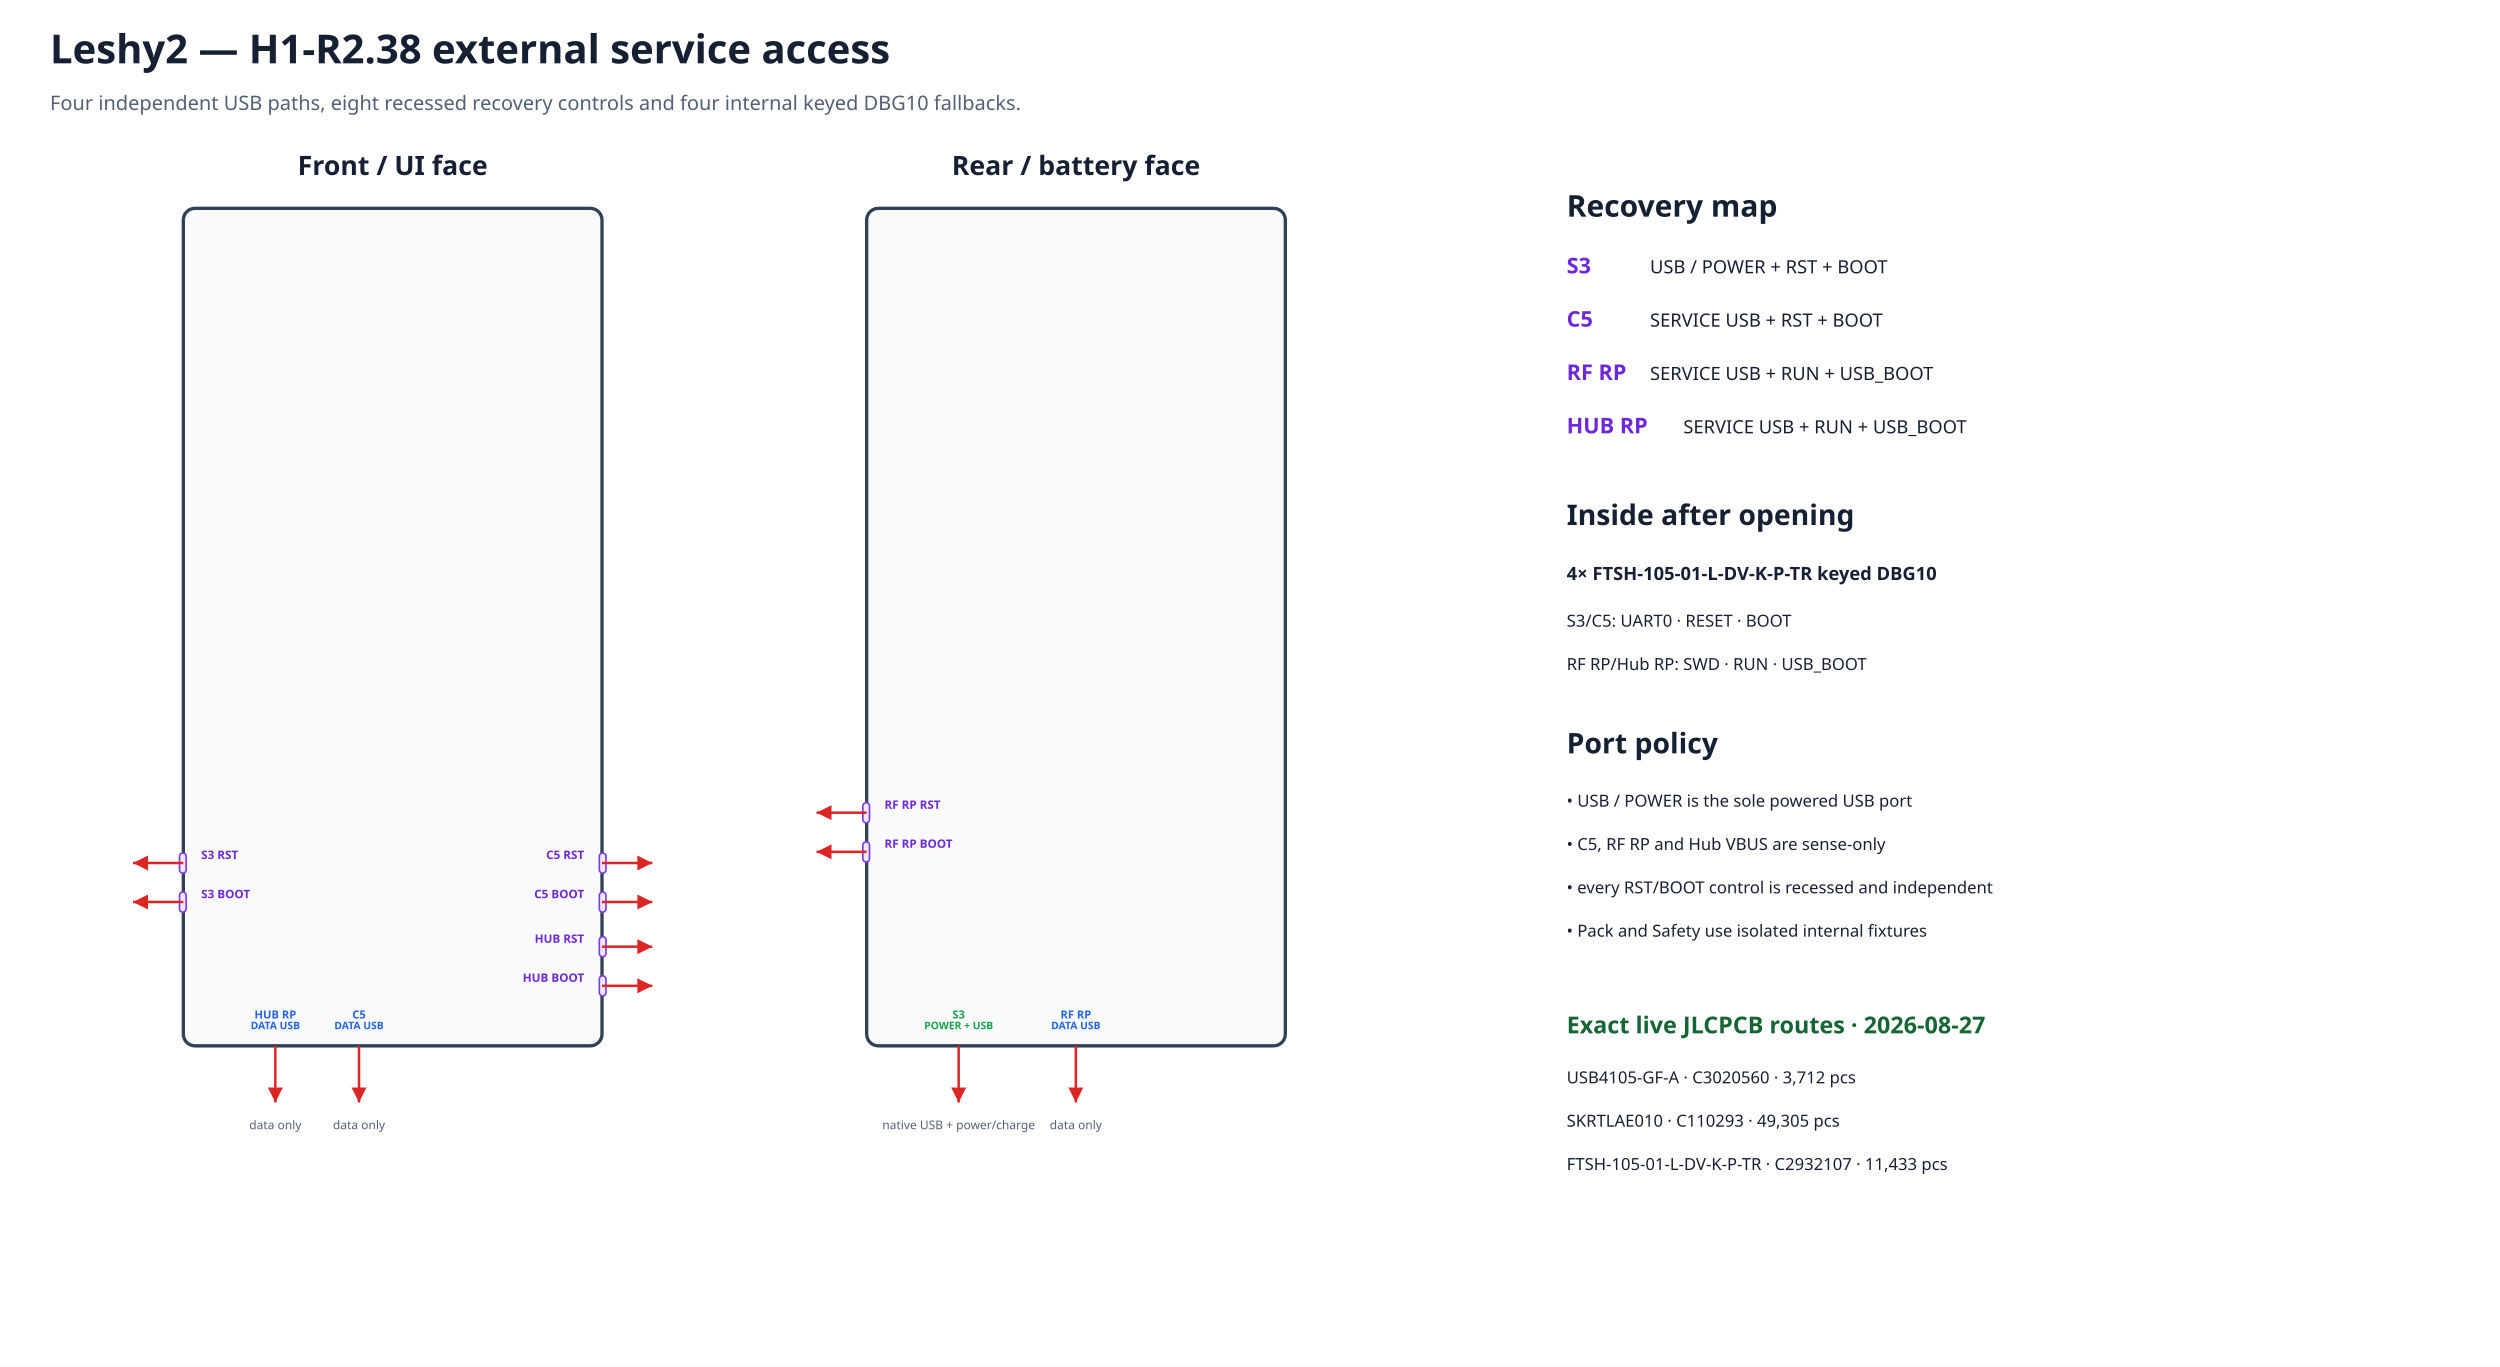
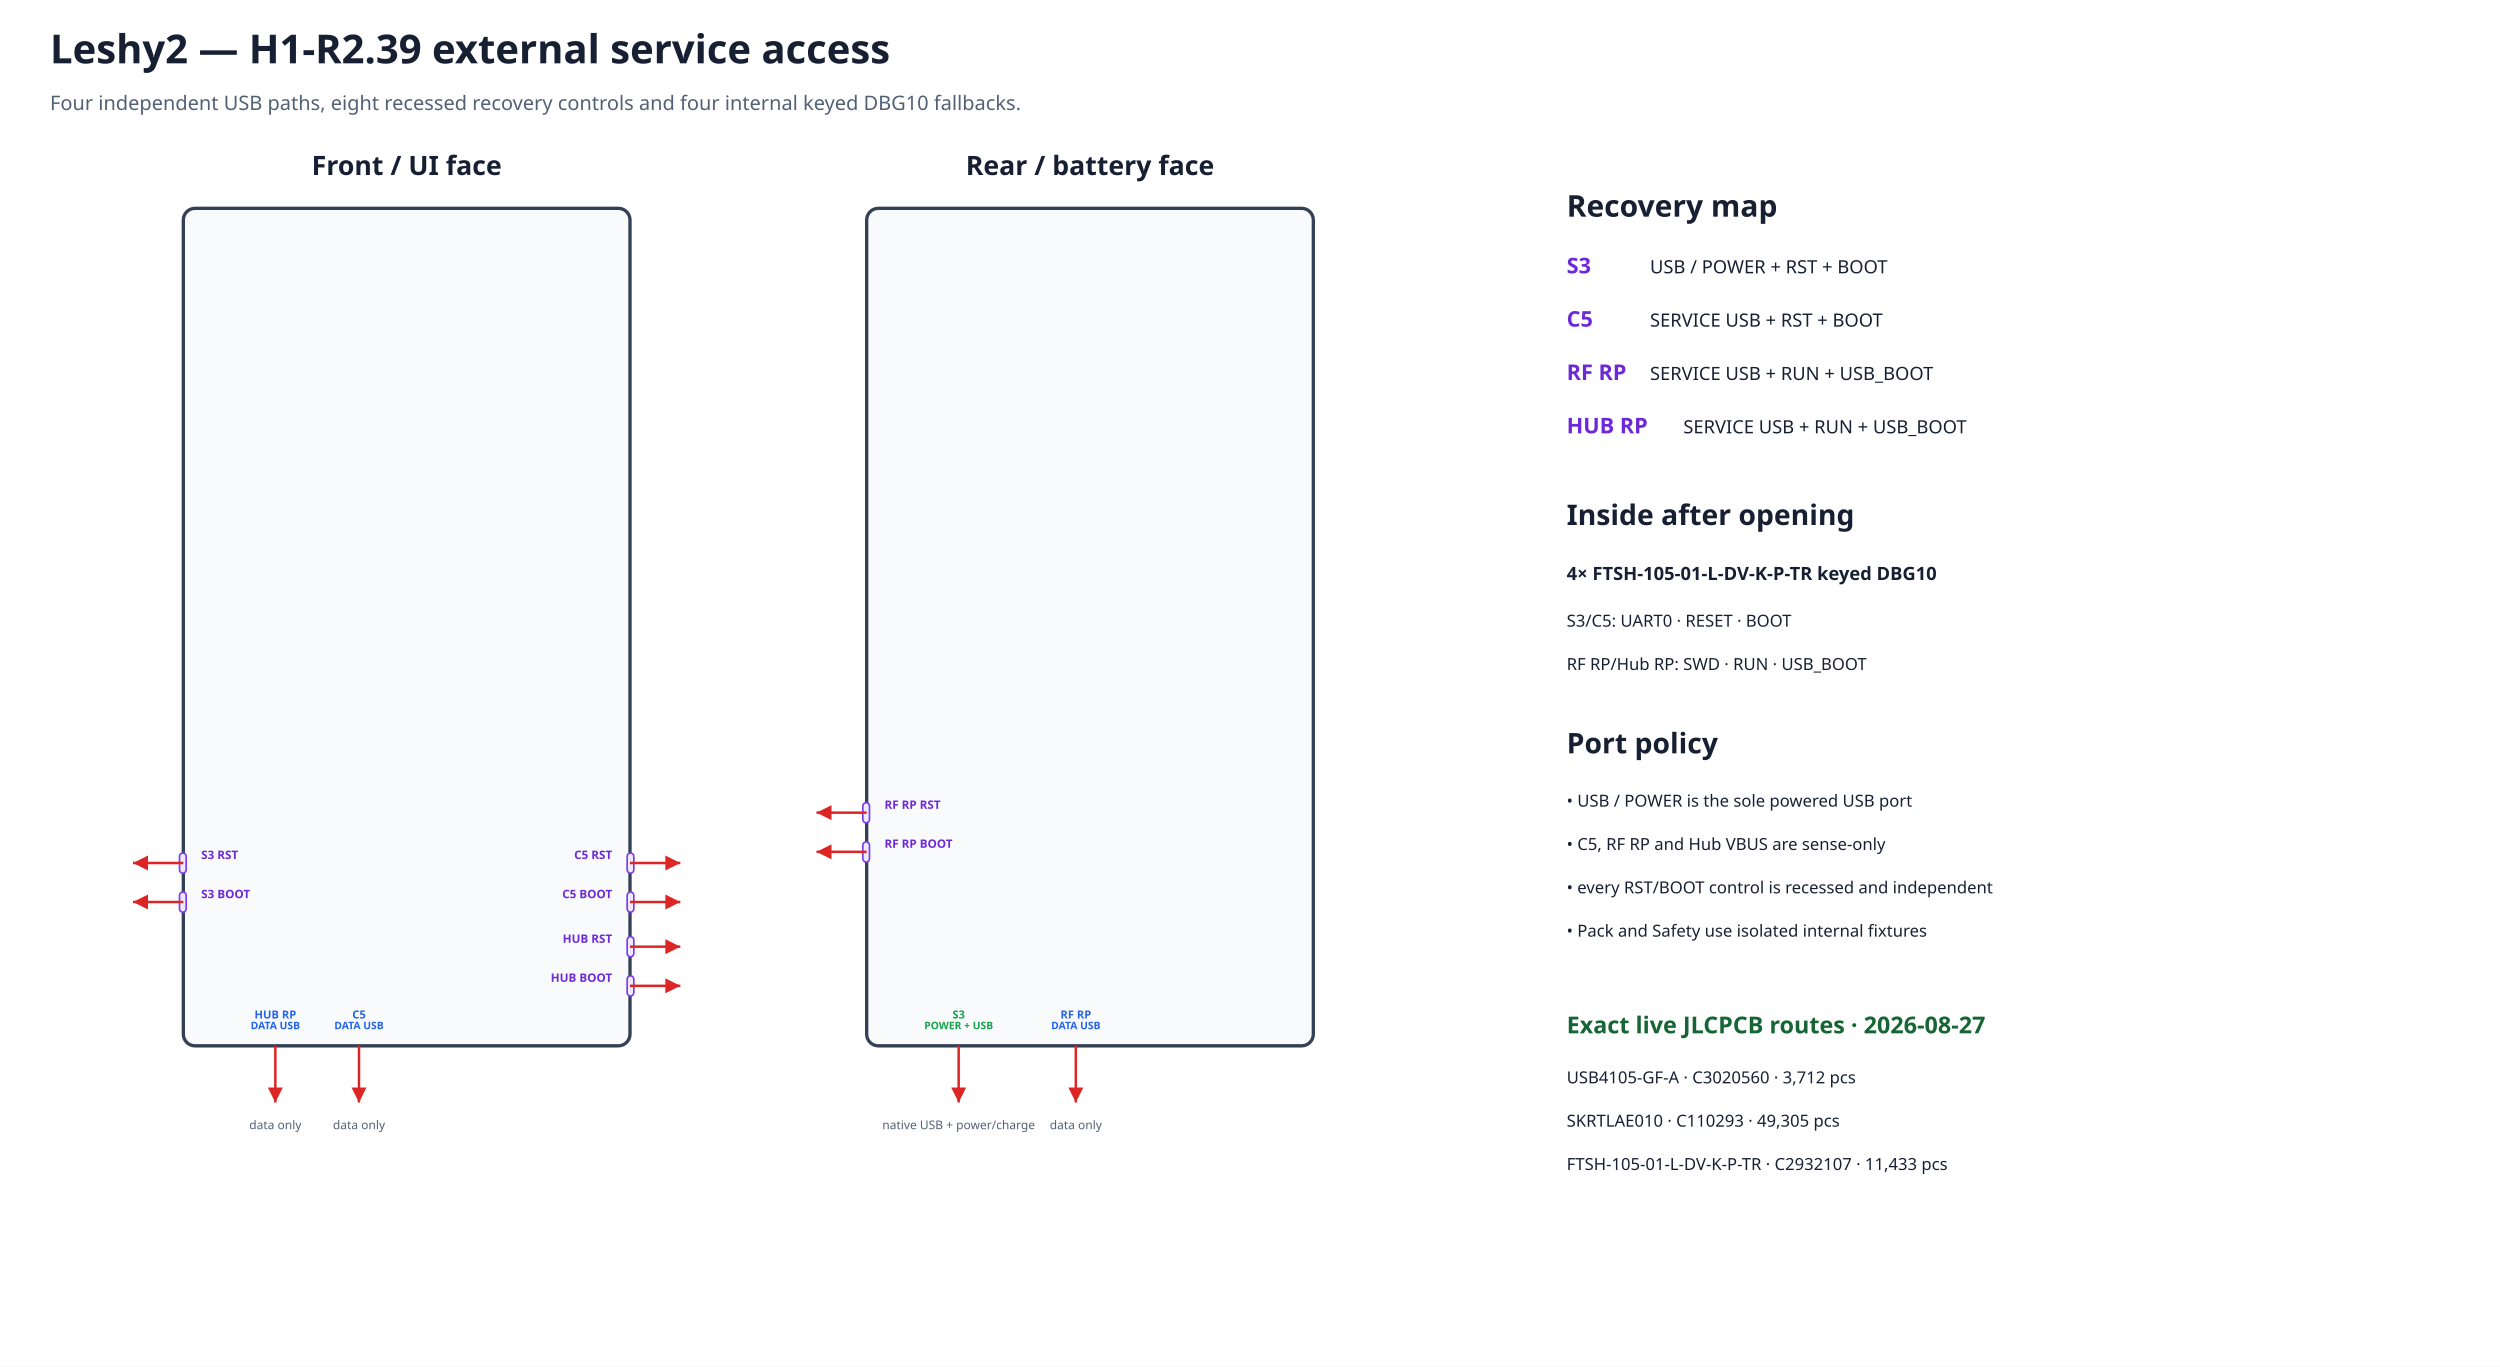
<svg xmlns="http://www.w3.org/2000/svg" width="1500" height="820" viewBox="0 0 1500 820">
  <defs>
    <marker id="arrow" markerWidth="8" markerHeight="8" refX="6" refY="3" orient="auto">
      <path d="M0,0 L6,3 L0,6 Z" fill="#dc2626" />
    </marker>
  </defs>
  <rect width="100%" height="100%" fill="#ffffff" />
-   <text x="30.0" y="38.0" font-family="sans-serif" font-size="24" font-weight="bold" text-anchor="start" fill="#172033">Leshy2 — H1-R2.38 external service access</text>
+   <text x="30.0" y="38.0" font-family="sans-serif" font-size="24" font-weight="bold" text-anchor="start" fill="#172033">Leshy2 — H1-R2.39 external service access</text>
  <text x="30.0" y="66.0" font-family="sans-serif" font-size="12" font-weight="normal" text-anchor="start" fill="#526076">Four independent USB paths, eight recessed recovery controls and four internal keyed DBG10 fallbacks.</text>
-   <text x="235.6" y="105.0" font-family="sans-serif" font-size="16" font-weight="bold" text-anchor="middle" fill="#172033">Front / UI face</text>
-   <rect x="110.0" y="125.0" width="251.2" height="502.5" rx="7" fill="#f8fafc" stroke="#334155" stroke-width="2" />
-   <text x="645.6" y="105.0" font-family="sans-serif" font-size="16" font-weight="bold" text-anchor="middle" fill="#172033">Rear / battery face</text>
-   <rect x="520.0" y="125.0" width="251.2" height="502.5" rx="7" fill="#f8fafc" stroke="#334155" stroke-width="2" />
+   <text x="244.0" y="105.0" font-family="sans-serif" font-size="16" font-weight="bold" text-anchor="middle" fill="#172033">Front / UI face</text>
+   <rect x="110.0" y="125.0" width="268.0" height="502.5" rx="7" fill="#f8fafc" stroke="#334155" stroke-width="2" />
+   <text x="654.0" y="105.0" font-family="sans-serif" font-size="16" font-weight="bold" text-anchor="middle" fill="#172033">Rear / battery face</text>
+   <rect x="520.0" y="125.0" width="268.0" height="502.5" rx="7" fill="#f8fafc" stroke="#334155" stroke-width="2" />
  <rect x="107.7" y="511.8" width="4.0" height="12.1" rx="2" fill="#ede9fe" stroke="#7c3aed" data-recessed="true" data-mpn="SKRTLAE010" />
  <path d="M110.0 517.8 L79.8 517.8" stroke="#dc2626" stroke-width="1.5" marker-end="url(#arrow)" />
  <text data-layer="pcb-silkscreen" x="120.7" y="515.4" font-family="sans-serif" font-size="7.0" font-weight="bold" text-anchor="start" fill="#6d28d9">S3 RST</text>
  <rect x="107.7" y="535.2" width="4.0" height="12.1" rx="2" fill="#ede9fe" stroke="#7c3aed" data-recessed="true" data-mpn="SKRTLAE010" />
  <path d="M110.0 541.2 L79.8 541.2" stroke="#dc2626" stroke-width="1.5" marker-end="url(#arrow)" />
  <text data-layer="pcb-silkscreen" x="120.7" y="538.9" font-family="sans-serif" font-size="7.0" font-weight="bold" text-anchor="start" fill="#6d28d9">S3 BOOT</text>
-   <rect x="359.6" y="511.8" width="4.0" height="12.1" rx="2" fill="#ede9fe" stroke="#7c3aed" data-recessed="true" data-mpn="SKRTLAE010" />
-   <path d="M361.2 517.8 L391.4 517.8" stroke="#dc2626" stroke-width="1.5" marker-end="url(#arrow)" />
-   <text data-layer="pcb-silkscreen" x="350.5" y="515.4" font-family="sans-serif" font-size="7.0" font-weight="bold" text-anchor="end" fill="#6d28d9">C5 RST</text>
-   <rect x="359.6" y="535.2" width="4.0" height="12.1" rx="2" fill="#ede9fe" stroke="#7c3aed" data-recessed="true" data-mpn="SKRTLAE010" />
-   <path d="M361.2 541.2 L391.4 541.2" stroke="#dc2626" stroke-width="1.5" marker-end="url(#arrow)" />
-   <text data-layer="pcb-silkscreen" x="350.5" y="538.9" font-family="sans-serif" font-size="7.0" font-weight="bold" text-anchor="end" fill="#6d28d9">C5 BOOT</text>
-   <rect x="359.6" y="562.0" width="4.0" height="12.1" rx="2" fill="#ede9fe" stroke="#7c3aed" data-recessed="true" data-mpn="SKRTLAE010" />
-   <path d="M361.2 568.0 L391.4 568.0" stroke="#dc2626" stroke-width="1.5" marker-end="url(#arrow)" />
-   <text data-layer="pcb-silkscreen" x="350.5" y="565.7" font-family="sans-serif" font-size="7.0" font-weight="bold" text-anchor="end" fill="#6d28d9">HUB RST</text>
-   <rect x="359.6" y="585.5" width="4.0" height="12.1" rx="2" fill="#ede9fe" stroke="#7c3aed" data-recessed="true" data-mpn="SKRTLAE010" />
-   <path d="M361.2 591.5 L391.4 591.5" stroke="#dc2626" stroke-width="1.5" marker-end="url(#arrow)" />
-   <text data-layer="pcb-silkscreen" x="350.5" y="589.1" font-family="sans-serif" font-size="7.0" font-weight="bold" text-anchor="end" fill="#6d28d9">HUB BOOT</text>
+   <rect x="376.3" y="511.8" width="4.0" height="12.1" rx="2" fill="#ede9fe" stroke="#7c3aed" data-recessed="true" data-mpn="SKRTLAE010" />
+   <path d="M378.0 517.8 L408.2 517.8" stroke="#dc2626" stroke-width="1.5" marker-end="url(#arrow)" />
+   <text data-layer="pcb-silkscreen" x="367.3" y="515.4" font-family="sans-serif" font-size="7.0" font-weight="bold" text-anchor="end" fill="#6d28d9">C5 RST</text>
+   <rect x="376.3" y="535.2" width="4.0" height="12.1" rx="2" fill="#ede9fe" stroke="#7c3aed" data-recessed="true" data-mpn="SKRTLAE010" />
+   <path d="M378.0 541.2 L408.2 541.2" stroke="#dc2626" stroke-width="1.5" marker-end="url(#arrow)" />
+   <text data-layer="pcb-silkscreen" x="367.3" y="538.9" font-family="sans-serif" font-size="7.0" font-weight="bold" text-anchor="end" fill="#6d28d9">C5 BOOT</text>
+   <rect x="376.3" y="562.0" width="4.0" height="12.1" rx="2" fill="#ede9fe" stroke="#7c3aed" data-recessed="true" data-mpn="SKRTLAE010" />
+   <path d="M378.0 568.0 L408.2 568.0" stroke="#dc2626" stroke-width="1.5" marker-end="url(#arrow)" />
+   <text data-layer="pcb-silkscreen" x="367.3" y="565.7" font-family="sans-serif" font-size="7.0" font-weight="bold" text-anchor="end" fill="#6d28d9">HUB RST</text>
+   <rect x="376.3" y="585.5" width="4.0" height="12.1" rx="2" fill="#ede9fe" stroke="#7c3aed" data-recessed="true" data-mpn="SKRTLAE010" />
+   <path d="M378.0 591.5 L408.2 591.5" stroke="#dc2626" stroke-width="1.5" marker-end="url(#arrow)" />
+   <text data-layer="pcb-silkscreen" x="367.3" y="589.1" font-family="sans-serif" font-size="7.0" font-weight="bold" text-anchor="end" fill="#6d28d9">HUB BOOT</text>
  <rect x="517.7" y="481.6" width="4.0" height="12.1" rx="2" fill="#ede9fe" stroke="#7c3aed" data-recessed="true" data-mpn="SKRTLAE010" />
  <path d="M520.0 487.6 L489.9 487.6" stroke="#dc2626" stroke-width="1.5" marker-end="url(#arrow)" />
  <text data-layer="pcb-silkscreen" x="530.7" y="485.3" font-family="sans-serif" font-size="7.0" font-weight="bold" text-anchor="start" fill="#6d28d9">RF RP RST</text>
  <rect x="517.7" y="505.1" width="4.0" height="12.1" rx="2" fill="#ede9fe" stroke="#7c3aed" data-recessed="true" data-mpn="SKRTLAE010" />
  <path d="M520.0 511.1 L489.9 511.1" stroke="#dc2626" stroke-width="1.5" marker-end="url(#arrow)" />
  <text data-layer="pcb-silkscreen" x="530.7" y="508.7" font-family="sans-serif" font-size="7.0" font-weight="bold" text-anchor="start" fill="#6d28d9">RF RP BOOT</text>
  <path d="M165.2 627.5 L165.2 661.5" stroke="#dc2626" stroke-width="1.5" marker-end="url(#arrow)" data-instance="hub_service_usb_connector" data-mpn="USB4105-GF-A" data-port-role="data-only" />
  <text data-layer="pcb-silkscreen" x="165.2" y="611.1" font-family="sans-serif" font-size="6.7" font-weight="bold" text-anchor="middle" fill="#2563eb">HUB RP</text>
  <text data-layer="pcb-silkscreen" x="165.2" y="617.5" font-family="sans-serif" font-size="6.2" font-weight="bold" text-anchor="middle" fill="#2563eb">DATA USB</text>
  <text x="165.2" y="677.5" font-family="sans-serif" font-size="7.2" font-weight="normal" text-anchor="middle" fill="#526076">data only</text>
  <path d="M215.4 627.5 L215.4 661.5" stroke="#dc2626" stroke-width="1.5" marker-end="url(#arrow)" data-instance="c5_service_usb_connector" data-mpn="USB4105-GF-A" data-port-role="data-only" />
  <text data-layer="pcb-silkscreen" x="215.4" y="611.1" font-family="sans-serif" font-size="6.7" font-weight="bold" text-anchor="middle" fill="#2563eb">C5</text>
  <text data-layer="pcb-silkscreen" x="215.4" y="617.5" font-family="sans-serif" font-size="6.2" font-weight="bold" text-anchor="middle" fill="#2563eb">DATA USB</text>
  <text x="215.4" y="677.5" font-family="sans-serif" font-size="7.2" font-weight="normal" text-anchor="middle" fill="#526076">data only</text>
  <path d="M575.2 627.5 L575.2 661.5" stroke="#dc2626" stroke-width="1.5" marker-end="url(#arrow)" data-instance="product_usb_connector" data-mpn="USB4105-GF-A" data-port-role="power-and-data" />
  <text data-layer="pcb-silkscreen" x="575.2" y="611.1" font-family="sans-serif" font-size="6.7" font-weight="bold" text-anchor="middle" fill="#16a34a">S3</text>
  <text data-layer="pcb-silkscreen" x="575.2" y="617.5" font-family="sans-serif" font-size="6.2" font-weight="bold" text-anchor="middle" fill="#16a34a">POWER + USB</text>
  <text x="575.2" y="677.5" font-family="sans-serif" font-size="7.2" font-weight="normal" text-anchor="middle" fill="#526076">native USB + power/charge</text>
  <path d="M645.5 627.5 L645.5 661.5" stroke="#dc2626" stroke-width="1.5" marker-end="url(#arrow)" data-instance="rp_service_usb_connector" data-mpn="USB4105-GF-A" data-port-role="data-only" />
  <text data-layer="pcb-silkscreen" x="645.5" y="611.1" font-family="sans-serif" font-size="6.7" font-weight="bold" text-anchor="middle" fill="#2563eb">RF RP</text>
  <text data-layer="pcb-silkscreen" x="645.5" y="617.5" font-family="sans-serif" font-size="6.2" font-weight="bold" text-anchor="middle" fill="#2563eb">DATA USB</text>
  <text x="645.5" y="677.5" font-family="sans-serif" font-size="7.2" font-weight="normal" text-anchor="middle" fill="#526076">data only</text>
  <text x="940.0" y="130.0" font-family="sans-serif" font-size="18" font-weight="bold" text-anchor="start" fill="#172033">Recovery map</text>
  <text x="940.0" y="164.0" font-family="sans-serif" font-size="13" font-weight="bold" text-anchor="start" fill="#6d28d9">S3</text>
  <text x="990.0" y="164.0" font-family="sans-serif" font-size="11" font-weight="normal" text-anchor="start" fill="#172033">USB / POWER + RST + BOOT</text>
  <text x="940.0" y="196.0" font-family="sans-serif" font-size="13" font-weight="bold" text-anchor="start" fill="#6d28d9">C5</text>
  <text x="990.0" y="196.0" font-family="sans-serif" font-size="11" font-weight="normal" text-anchor="start" fill="#172033">SERVICE USB + RST + BOOT</text>
  <text x="940.0" y="228.0" font-family="sans-serif" font-size="13" font-weight="bold" text-anchor="start" fill="#6d28d9">RF RP</text>
  <text x="990.0" y="228.0" font-family="sans-serif" font-size="11" font-weight="normal" text-anchor="start" fill="#172033">SERVICE USB + RUN + USB_BOOT</text>
  <text x="940.0" y="260.0" font-family="sans-serif" font-size="13" font-weight="bold" text-anchor="start" fill="#6d28d9">HUB RP</text>
  <text x="1010.0" y="260.0" font-family="sans-serif" font-size="11" font-weight="normal" text-anchor="start" fill="#172033">SERVICE USB + RUN + USB_BOOT</text>
  <text x="940.0" y="315.0" font-family="sans-serif" font-size="17" font-weight="bold" text-anchor="start" fill="#172033">Inside after opening</text>
  <text x="940.0" y="348.0" font-family="sans-serif" font-size="11" font-weight="bold" text-anchor="start" fill="#172033">4× FTSH-105-01-L-DV-K-P-TR keyed DBG10</text>
  <text x="940.0" y="376.0" font-family="sans-serif" font-size="10" font-weight="normal" text-anchor="start" fill="#172033">S3/C5: UART0 · RESET · BOOT</text>
  <text x="940.0" y="402.0" font-family="sans-serif" font-size="10" font-weight="normal" text-anchor="start" fill="#172033">RF RP/Hub RP: SWD · RUN · USB_BOOT</text>
  <text x="940.0" y="452.0" font-family="sans-serif" font-size="17" font-weight="bold" text-anchor="start" fill="#172033">Port policy</text>
  <text x="940.0" y="484.0" font-family="sans-serif" font-size="10" font-weight="normal" text-anchor="start" fill="#172033">• USB / POWER is the sole powered USB port</text>
  <text x="940.0" y="510.0" font-family="sans-serif" font-size="10" font-weight="normal" text-anchor="start" fill="#172033">• C5, RF RP and Hub VBUS are sense-only</text>
  <text x="940.0" y="536.0" font-family="sans-serif" font-size="10" font-weight="normal" text-anchor="start" fill="#172033">• every RST/BOOT control is recessed and independent</text>
  <text x="940.0" y="562.0" font-family="sans-serif" font-size="10" font-weight="normal" text-anchor="start" fill="#172033">• Pack and Safety use isolated internal fixtures</text>
  <text x="940.0" y="620.0" font-family="sans-serif" font-size="14" font-weight="bold" text-anchor="start" fill="#166534">Exact live JLCPCB routes · 2026-08-27</text>
  <text x="940.0" y="650.0" font-family="sans-serif" font-size="10" font-weight="normal" text-anchor="start" fill="#172033">USB4105-GF-A · C3020560 · 3,712 pcs</text>
  <text x="940.0" y="676.0" font-family="sans-serif" font-size="10" font-weight="normal" text-anchor="start" fill="#172033">SKRTLAE010 · C110293 · 49,305 pcs</text>
  <text x="940.0" y="702.0" font-family="sans-serif" font-size="10" font-weight="normal" text-anchor="start" fill="#172033">FTSH-105-01-L-DV-K-P-TR · C2932107 · 11,433 pcs</text>
</svg>
